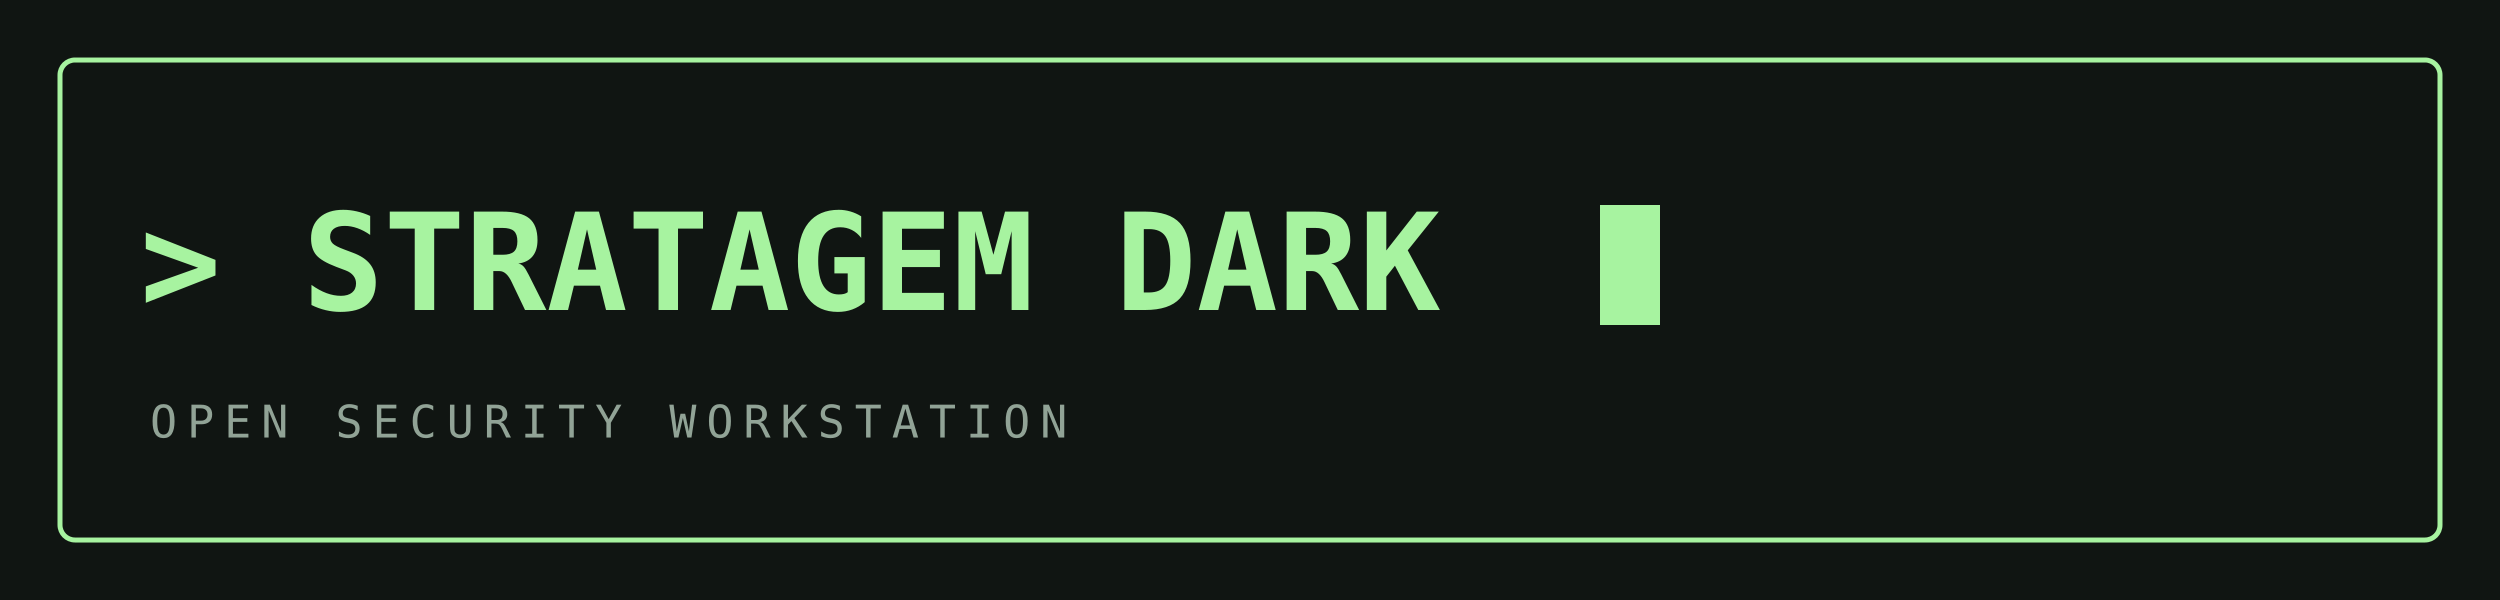
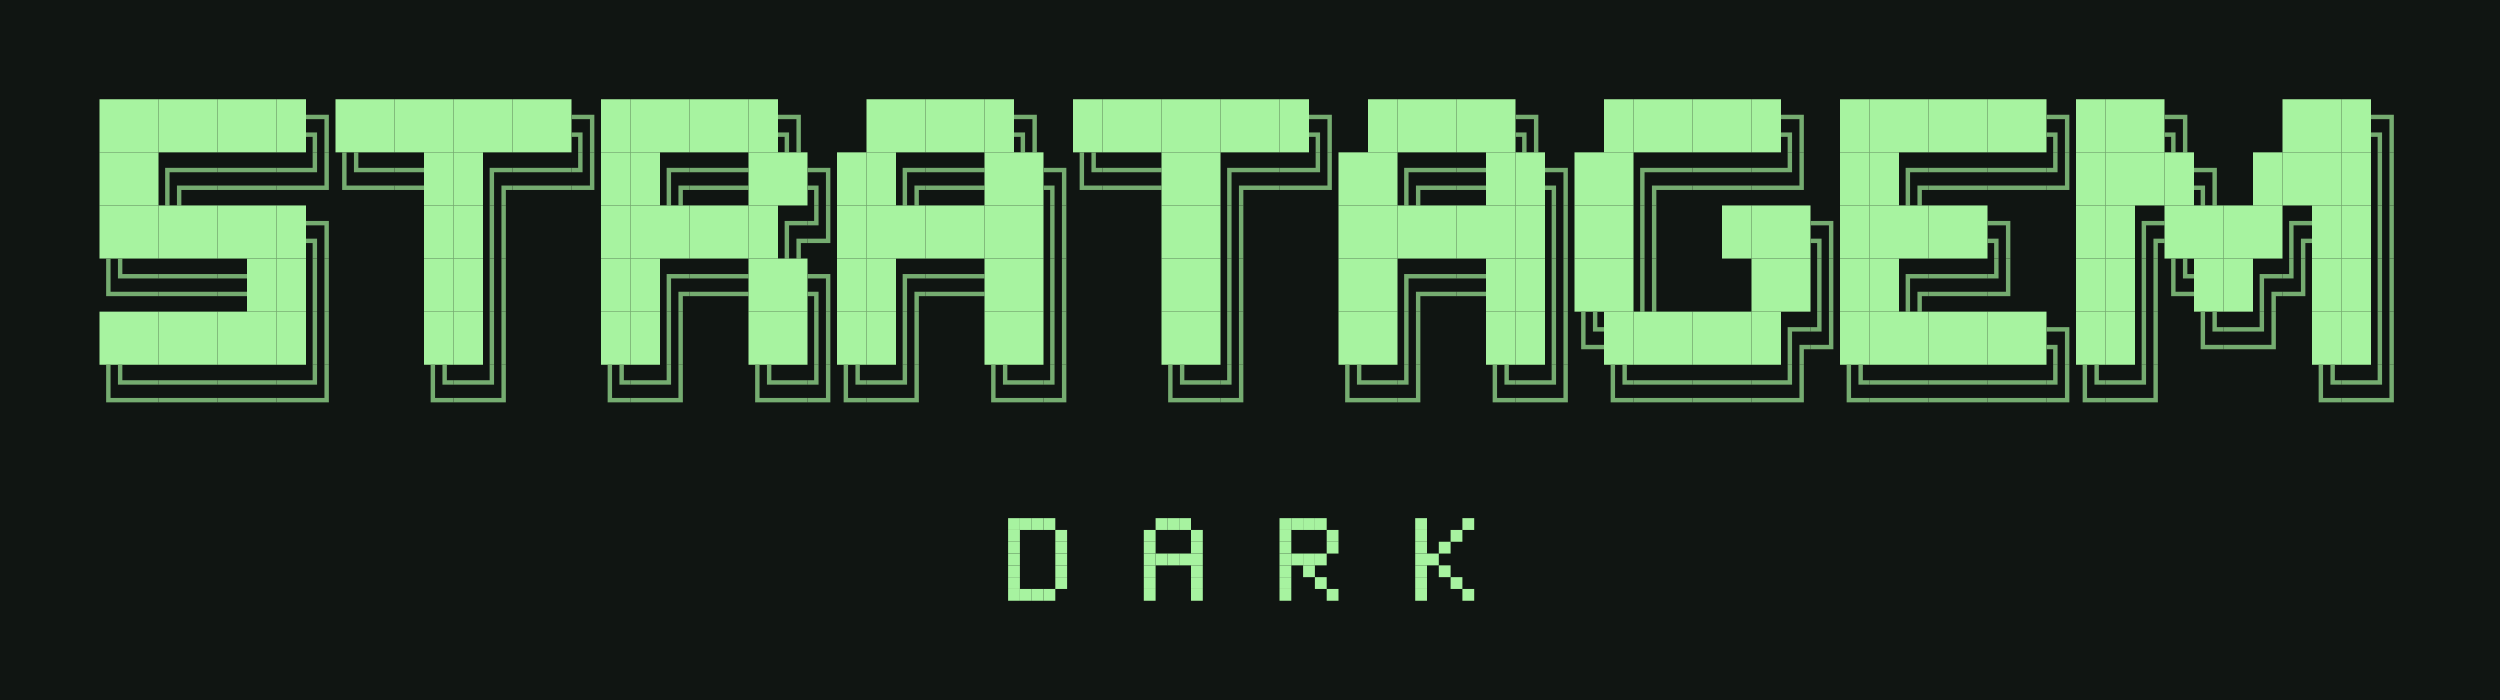
- <svg xmlns="http://www.w3.org/2000/svg" width="1000" height="240" viewBox="0 0 1000 240" role="img" aria-labelledby="title desc">
-   <rect width="1000" height="240" fill="#101512" />
-   <rect x="24" y="24" width="952" height="192" rx="6" fill="none" stroke="#A7F3A0" stroke-width="2" />
-   <text x="56" y="124" fill="#A7F3A0" font-family="monospace" font-size="54" font-weight="bold">&gt; STRATAGEM DARK</text>
-   <rect x="640" y="82" width="24" height="48" fill="#A7F3A0" />
-   <text x="60" y="175" fill="#91A396" font-family="monospace" font-size="18" letter-spacing="4">OPEN SECURITY WORKSTATION</text>
+ <svg xmlns="http://www.w3.org/2000/svg" width="1000" height="280" viewBox="0 0 1000 280" role="img" aria-labelledby="title desc">
+   <rect width="1000" height="280" fill="#101512" />
+   <g transform="translate(39.8 39.7) scale(1.18)">
+     <g fill="#A7F3A0">
+       <rect x="0" y="0" width="10" height="18" />
+       <rect x="10" y="0" width="10" height="18" />
+       <rect x="20" y="0" width="10" height="18" />
+       <rect x="30" y="0" width="10" height="18" />
+       <rect x="40" y="0" width="10" height="18" />
+       <rect x="50" y="0" width="10" height="18" />
+       <rect x="60" y="0" width="10" height="18" />
+       <path transform="translate(70 0)" d="M0 6H7V18 M0 12H3V18" fill="none" stroke="#75ac70" stroke-width="1.5" />
+       <rect x="80" y="0" width="10" height="18" />
+       <rect x="90" y="0" width="10" height="18" />
+       <rect x="100" y="0" width="10" height="18" />
+       <rect x="110" y="0" width="10" height="18" />
+       <rect x="120" y="0" width="10" height="18" />
+       <rect x="130" y="0" width="10" height="18" />
+       <rect x="140" y="0" width="10" height="18" />
+       <rect x="150" y="0" width="10" height="18" />
+       <path transform="translate(160 0)" d="M0 6H7V18 M0 12H3V18" fill="none" stroke="#75ac70" stroke-width="1.5" />
+       <rect x="170" y="0" width="10" height="18" />
+       <rect x="180" y="0" width="10" height="18" />
+       <rect x="190" y="0" width="10" height="18" />
+       <rect x="200" y="0" width="10" height="18" />
+       <rect x="210" y="0" width="10" height="18" />
+       <rect x="220" y="0" width="10" height="18" />
+       <path transform="translate(230 0)" d="M0 6H7V18 M0 12H3V18" fill="none" stroke="#75ac70" stroke-width="1.5" />
+       <rect x="260" y="0" width="10" height="18" />
+       <rect x="270" y="0" width="10" height="18" />
+       <rect x="280" y="0" width="10" height="18" />
+       <rect x="290" y="0" width="10" height="18" />
+       <rect x="300" y="0" width="10" height="18" />
+       <path transform="translate(310 0)" d="M0 6H7V18 M0 12H3V18" fill="none" stroke="#75ac70" stroke-width="1.5" />
+       <rect x="330" y="0" width="10" height="18" />
+       <rect x="340" y="0" width="10" height="18" />
+       <rect x="350" y="0" width="10" height="18" />
+       <rect x="360" y="0" width="10" height="18" />
+       <rect x="370" y="0" width="10" height="18" />
+       <rect x="380" y="0" width="10" height="18" />
+       <rect x="390" y="0" width="10" height="18" />
+       <rect x="400" y="0" width="10" height="18" />
+       <path transform="translate(410 0)" d="M0 6H7V18 M0 12H3V18" fill="none" stroke="#75ac70" stroke-width="1.5" />
+       <rect x="430" y="0" width="10" height="18" />
+       <rect x="440" y="0" width="10" height="18" />
+       <rect x="450" y="0" width="10" height="18" />
+       <rect x="460" y="0" width="10" height="18" />
+       <rect x="470" y="0" width="10" height="18" />
+       <path transform="translate(480 0)" d="M0 6H7V18 M0 12H3V18" fill="none" stroke="#75ac70" stroke-width="1.5" />
+       <rect x="510" y="0" width="10" height="18" />
+       <rect x="520" y="0" width="10" height="18" />
+       <rect x="530" y="0" width="10" height="18" />
+       <rect x="540" y="0" width="10" height="18" />
+       <rect x="550" y="0" width="10" height="18" />
+       <rect x="560" y="0" width="10" height="18" />
+       <path transform="translate(570 0)" d="M0 6H7V18 M0 12H3V18" fill="none" stroke="#75ac70" stroke-width="1.5" />
+       <rect x="590" y="0" width="10" height="18" />
+       <rect x="600" y="0" width="10" height="18" />
+       <rect x="610" y="0" width="10" height="18" />
+       <rect x="620" y="0" width="10" height="18" />
+       <rect x="630" y="0" width="10" height="18" />
+       <rect x="640" y="0" width="10" height="18" />
+       <rect x="650" y="0" width="10" height="18" />
+       <path transform="translate(660 0)" d="M0 6H7V18 M0 12H3V18" fill="none" stroke="#75ac70" stroke-width="1.5" />
+       <rect x="670" y="0" width="10" height="18" />
+       <rect x="680" y="0" width="10" height="18" />
+       <rect x="690" y="0" width="10" height="18" />
+       <path transform="translate(700 0)" d="M0 6H7V18 M0 12H3V18" fill="none" stroke="#75ac70" stroke-width="1.5" />
+       <rect x="740" y="0" width="10" height="18" />
+       <rect x="750" y="0" width="10" height="18" />
+       <rect x="760" y="0" width="10" height="18" />
+       <path transform="translate(770 0)" d="M0 6H7V18 M0 12H3V18" fill="none" stroke="#75ac70" stroke-width="1.5" />
+       <rect x="0" y="18" width="10" height="18" />
+       <rect x="10" y="18" width="10" height="18" />
+       <path transform="translate(20 18)" d="M3 18V6H10 M7 18V12H10" fill="none" stroke="#75ac70" stroke-width="1.5" />
+       <path transform="translate(30 18)" d="M0 6H10 M0 12H10" fill="none" stroke="#75ac70" stroke-width="1.5" />
+       <path transform="translate(40 18)" d="M0 6H10 M0 12H10" fill="none" stroke="#75ac70" stroke-width="1.5" />
+       <path transform="translate(50 18)" d="M0 6H10 M0 12H10" fill="none" stroke="#75ac70" stroke-width="1.5" />
+       <path transform="translate(60 18)" d="M0 6H10 M0 12H10" fill="none" stroke="#75ac70" stroke-width="1.5" />
+       <path transform="translate(70 18)" d="M0 12H7V0 M0 6H3V0" fill="none" stroke="#75ac70" stroke-width="1.5" />
+       <path transform="translate(80 18)" d="M3 0V12H10 M7 0V6H10" fill="none" stroke="#75ac70" stroke-width="1.5" />
+       <path transform="translate(90 18)" d="M0 6H10 M0 12H10" fill="none" stroke="#75ac70" stroke-width="1.5" />
+       <path transform="translate(100 18)" d="M0 6H10 M0 12H10" fill="none" stroke="#75ac70" stroke-width="1.5" />
+       <rect x="110" y="18" width="10" height="18" />
+       <rect x="120" y="18" width="10" height="18" />
+       <path transform="translate(130 18)" d="M3 18V6H10 M7 18V12H10" fill="none" stroke="#75ac70" stroke-width="1.5" />
+       <path transform="translate(140 18)" d="M0 6H10 M0 12H10" fill="none" stroke="#75ac70" stroke-width="1.5" />
+       <path transform="translate(150 18)" d="M0 6H10 M0 12H10" fill="none" stroke="#75ac70" stroke-width="1.5" />
+       <path transform="translate(160 18)" d="M0 12H7V0 M0 6H3V0" fill="none" stroke="#75ac70" stroke-width="1.5" />
+       <rect x="170" y="18" width="10" height="18" />
+       <rect x="180" y="18" width="10" height="18" />
+       <path transform="translate(190 18)" d="M3 18V6H10 M7 18V12H10" fill="none" stroke="#75ac70" stroke-width="1.5" />
+       <path transform="translate(200 18)" d="M0 6H10 M0 12H10" fill="none" stroke="#75ac70" stroke-width="1.5" />
+       <path transform="translate(210 18)" d="M0 6H10 M0 12H10" fill="none" stroke="#75ac70" stroke-width="1.5" />
+       <rect x="220" y="18" width="10" height="18" />
+       <rect x="230" y="18" width="10" height="18" />
+       <path transform="translate(240 18)" d="M0 6H7V18 M0 12H3V18" fill="none" stroke="#75ac70" stroke-width="1.5" />
+       <rect x="250" y="18" width="10" height="18" />
+       <rect x="260" y="18" width="10" height="18" />
+       <path transform="translate(270 18)" d="M3 18V6H10 M7 18V12H10" fill="none" stroke="#75ac70" stroke-width="1.5" />
+       <path transform="translate(280 18)" d="M0 6H10 M0 12H10" fill="none" stroke="#75ac70" stroke-width="1.5" />
+       <path transform="translate(290 18)" d="M0 6H10 M0 12H10" fill="none" stroke="#75ac70" stroke-width="1.5" />
+       <rect x="300" y="18" width="10" height="18" />
+       <rect x="310" y="18" width="10" height="18" />
+       <path transform="translate(320 18)" d="M0 6H7V18 M0 12H3V18" fill="none" stroke="#75ac70" stroke-width="1.5" />
+       <path transform="translate(330 18)" d="M3 0V12H10 M7 0V6H10" fill="none" stroke="#75ac70" stroke-width="1.5" />
+       <path transform="translate(340 18)" d="M0 6H10 M0 12H10" fill="none" stroke="#75ac70" stroke-width="1.5" />
+       <path transform="translate(350 18)" d="M0 6H10 M0 12H10" fill="none" stroke="#75ac70" stroke-width="1.5" />
+       <rect x="360" y="18" width="10" height="18" />
+       <rect x="370" y="18" width="10" height="18" />
+       <path transform="translate(380 18)" d="M3 18V6H10 M7 18V12H10" fill="none" stroke="#75ac70" stroke-width="1.5" />
+       <path transform="translate(390 18)" d="M0 6H10 M0 12H10" fill="none" stroke="#75ac70" stroke-width="1.5" />
+       <path transform="translate(400 18)" d="M0 6H10 M0 12H10" fill="none" stroke="#75ac70" stroke-width="1.5" />
+       <path transform="translate(410 18)" d="M0 12H7V0 M0 6H3V0" fill="none" stroke="#75ac70" stroke-width="1.5" />
+       <rect x="420" y="18" width="10" height="18" />
+       <rect x="430" y="18" width="10" height="18" />
+       <path transform="translate(440 18)" d="M3 18V6H10 M7 18V12H10" fill="none" stroke="#75ac70" stroke-width="1.5" />
+       <path transform="translate(450 18)" d="M0 6H10 M0 12H10" fill="none" stroke="#75ac70" stroke-width="1.5" />
+       <path transform="translate(460 18)" d="M0 6H10 M0 12H10" fill="none" stroke="#75ac70" stroke-width="1.5" />
+       <rect x="470" y="18" width="10" height="18" />
+       <rect x="480" y="18" width="10" height="18" />
+       <path transform="translate(490 18)" d="M0 6H7V18 M0 12H3V18" fill="none" stroke="#75ac70" stroke-width="1.5" />
+       <rect x="500" y="18" width="10" height="18" />
+       <rect x="510" y="18" width="10" height="18" />
+       <path transform="translate(520 18)" d="M3 18V6H10 M7 18V12H10" fill="none" stroke="#75ac70" stroke-width="1.5" />
+       <path transform="translate(530 18)" d="M0 6H10 M0 12H10" fill="none" stroke="#75ac70" stroke-width="1.5" />
+       <path transform="translate(540 18)" d="M0 6H10 M0 12H10" fill="none" stroke="#75ac70" stroke-width="1.5" />
+       <path transform="translate(550 18)" d="M0 6H10 M0 12H10" fill="none" stroke="#75ac70" stroke-width="1.5" />
+       <path transform="translate(560 18)" d="M0 6H10 M0 12H10" fill="none" stroke="#75ac70" stroke-width="1.5" />
+       <path transform="translate(570 18)" d="M0 12H7V0 M0 6H3V0" fill="none" stroke="#75ac70" stroke-width="1.5" />
+       <rect x="590" y="18" width="10" height="18" />
+       <rect x="600" y="18" width="10" height="18" />
+       <path transform="translate(610 18)" d="M3 18V6H10 M7 18V12H10" fill="none" stroke="#75ac70" stroke-width="1.5" />
+       <path transform="translate(620 18)" d="M0 6H10 M0 12H10" fill="none" stroke="#75ac70" stroke-width="1.5" />
+       <path transform="translate(630 18)" d="M0 6H10 M0 12H10" fill="none" stroke="#75ac70" stroke-width="1.5" />
+       <path transform="translate(640 18)" d="M0 6H10 M0 12H10" fill="none" stroke="#75ac70" stroke-width="1.5" />
+       <path transform="translate(650 18)" d="M0 6H10 M0 12H10" fill="none" stroke="#75ac70" stroke-width="1.5" />
+       <path transform="translate(660 18)" d="M0 12H7V0 M0 6H3V0" fill="none" stroke="#75ac70" stroke-width="1.5" />
+       <rect x="670" y="18" width="10" height="18" />
+       <rect x="680" y="18" width="10" height="18" />
+       <rect x="690" y="18" width="10" height="18" />
+       <rect x="700" y="18" width="10" height="18" />
+       <path transform="translate(710 18)" d="M0 6H7V18 M0 12H3V18" fill="none" stroke="#75ac70" stroke-width="1.5" />
+       <rect x="730" y="18" width="10" height="18" />
+       <rect x="740" y="18" width="10" height="18" />
+       <rect x="750" y="18" width="10" height="18" />
+       <rect x="760" y="18" width="10" height="18" />
+       <path transform="translate(770 18)" d="M3 0V18 M7 0V18" fill="none" stroke="#75ac70" stroke-width="1.5" />
+       <rect x="0" y="36" width="10" height="18" />
+       <rect x="10" y="36" width="10" height="18" />
+       <rect x="20" y="36" width="10" height="18" />
+       <rect x="30" y="36" width="10" height="18" />
+       <rect x="40" y="36" width="10" height="18" />
+       <rect x="50" y="36" width="10" height="18" />
+       <rect x="60" y="36" width="10" height="18" />
+       <path transform="translate(70 36)" d="M0 6H7V18 M0 12H3V18" fill="none" stroke="#75ac70" stroke-width="1.5" />
+       <rect x="110" y="36" width="10" height="18" />
+       <rect x="120" y="36" width="10" height="18" />
+       <path transform="translate(130 36)" d="M3 0V18 M7 0V18" fill="none" stroke="#75ac70" stroke-width="1.5" />
+       <rect x="170" y="36" width="10" height="18" />
+       <rect x="180" y="36" width="10" height="18" />
+       <rect x="190" y="36" width="10" height="18" />
+       <rect x="200" y="36" width="10" height="18" />
+       <rect x="210" y="36" width="10" height="18" />
+       <rect x="220" y="36" width="10" height="18" />
+       <path transform="translate(230 36)" d="M3 18V6H10 M7 18V12H10" fill="none" stroke="#75ac70" stroke-width="1.5" />
+       <path transform="translate(240 36)" d="M0 12H7V0 M0 6H3V0" fill="none" stroke="#75ac70" stroke-width="1.5" />
+       <rect x="250" y="36" width="10" height="18" />
+       <rect x="260" y="36" width="10" height="18" />
+       <rect x="270" y="36" width="10" height="18" />
+       <rect x="280" y="36" width="10" height="18" />
+       <rect x="290" y="36" width="10" height="18" />
+       <rect x="300" y="36" width="10" height="18" />
+       <rect x="310" y="36" width="10" height="18" />
+       <path transform="translate(320 36)" d="M3 0V18 M7 0V18" fill="none" stroke="#75ac70" stroke-width="1.5" />
+       <rect x="360" y="36" width="10" height="18" />
+       <rect x="370" y="36" width="10" height="18" />
+       <path transform="translate(380 36)" d="M3 0V18 M7 0V18" fill="none" stroke="#75ac70" stroke-width="1.5" />
+       <rect x="420" y="36" width="10" height="18" />
+       <rect x="430" y="36" width="10" height="18" />
+       <rect x="440" y="36" width="10" height="18" />
+       <rect x="450" y="36" width="10" height="18" />
+       <rect x="460" y="36" width="10" height="18" />
+       <rect x="470" y="36" width="10" height="18" />
+       <rect x="480" y="36" width="10" height="18" />
+       <path transform="translate(490 36)" d="M3 0V18 M7 0V18" fill="none" stroke="#75ac70" stroke-width="1.5" />
+       <rect x="500" y="36" width="10" height="18" />
+       <rect x="510" y="36" width="10" height="18" />
+       <path transform="translate(520 36)" d="M3 0V18 M7 0V18" fill="none" stroke="#75ac70" stroke-width="1.5" />
+       <rect x="550" y="36" width="10" height="18" />
+       <rect x="560" y="36" width="10" height="18" />
+       <rect x="570" y="36" width="10" height="18" />
+       <path transform="translate(580 36)" d="M0 6H7V18 M0 12H3V18" fill="none" stroke="#75ac70" stroke-width="1.5" />
+       <rect x="590" y="36" width="10" height="18" />
+       <rect x="600" y="36" width="10" height="18" />
+       <rect x="610" y="36" width="10" height="18" />
+       <rect x="620" y="36" width="10" height="18" />
+       <rect x="630" y="36" width="10" height="18" />
+       <path transform="translate(640 36)" d="M0 6H7V18 M0 12H3V18" fill="none" stroke="#75ac70" stroke-width="1.5" />
+       <rect x="670" y="36" width="10" height="18" />
+       <rect x="680" y="36" width="10" height="18" />
+       <path transform="translate(690 36)" d="M3 18V6H10 M7 18V12H10" fill="none" stroke="#75ac70" stroke-width="1.5" />
+       <rect x="700" y="36" width="10" height="18" />
+       <rect x="710" y="36" width="10" height="18" />
+       <rect x="720" y="36" width="10" height="18" />
+       <rect x="730" y="36" width="10" height="18" />
+       <path transform="translate(740 36)" d="M3 18V6H10 M7 18V12H10" fill="none" stroke="#75ac70" stroke-width="1.5" />
+       <rect x="750" y="36" width="10" height="18" />
+       <rect x="760" y="36" width="10" height="18" />
+       <path transform="translate(770 36)" d="M3 0V18 M7 0V18" fill="none" stroke="#75ac70" stroke-width="1.5" />
+       <path transform="translate(0 54)" d="M3 0V12H10 M7 0V6H10" fill="none" stroke="#75ac70" stroke-width="1.5" />
+       <path transform="translate(10 54)" d="M0 6H10 M0 12H10" fill="none" stroke="#75ac70" stroke-width="1.5" />
+       <path transform="translate(20 54)" d="M0 6H10 M0 12H10" fill="none" stroke="#75ac70" stroke-width="1.5" />
+       <path transform="translate(30 54)" d="M0 6H10 M0 12H10" fill="none" stroke="#75ac70" stroke-width="1.5" />
+       <path transform="translate(40 54)" d="M0 6H10 M0 12H10" fill="none" stroke="#75ac70" stroke-width="1.5" />
+       <rect x="50" y="54" width="10" height="18" />
+       <rect x="60" y="54" width="10" height="18" />
+       <path transform="translate(70 54)" d="M3 0V18 M7 0V18" fill="none" stroke="#75ac70" stroke-width="1.5" />
+       <rect x="110" y="54" width="10" height="18" />
+       <rect x="120" y="54" width="10" height="18" />
+       <path transform="translate(130 54)" d="M3 0V18 M7 0V18" fill="none" stroke="#75ac70" stroke-width="1.5" />
+       <rect x="170" y="54" width="10" height="18" />
+       <rect x="180" y="54" width="10" height="18" />
+       <path transform="translate(190 54)" d="M3 18V6H10 M7 18V12H10" fill="none" stroke="#75ac70" stroke-width="1.5" />
+       <path transform="translate(200 54)" d="M0 6H10 M0 12H10" fill="none" stroke="#75ac70" stroke-width="1.5" />
+       <path transform="translate(210 54)" d="M0 6H10 M0 12H10" fill="none" stroke="#75ac70" stroke-width="1.5" />
+       <rect x="220" y="54" width="10" height="18" />
+       <rect x="230" y="54" width="10" height="18" />
+       <path transform="translate(240 54)" d="M0 6H7V18 M0 12H3V18" fill="none" stroke="#75ac70" stroke-width="1.5" />
+       <rect x="250" y="54" width="10" height="18" />
+       <rect x="260" y="54" width="10" height="18" />
+       <path transform="translate(270 54)" d="M3 18V6H10 M7 18V12H10" fill="none" stroke="#75ac70" stroke-width="1.5" />
+       <path transform="translate(280 54)" d="M0 6H10 M0 12H10" fill="none" stroke="#75ac70" stroke-width="1.5" />
+       <path transform="translate(290 54)" d="M0 6H10 M0 12H10" fill="none" stroke="#75ac70" stroke-width="1.5" />
+       <rect x="300" y="54" width="10" height="18" />
+       <rect x="310" y="54" width="10" height="18" />
+       <path transform="translate(320 54)" d="M3 0V18 M7 0V18" fill="none" stroke="#75ac70" stroke-width="1.5" />
+       <rect x="360" y="54" width="10" height="18" />
+       <rect x="370" y="54" width="10" height="18" />
+       <path transform="translate(380 54)" d="M3 0V18 M7 0V18" fill="none" stroke="#75ac70" stroke-width="1.5" />
+       <rect x="420" y="54" width="10" height="18" />
+       <rect x="430" y="54" width="10" height="18" />
+       <path transform="translate(440 54)" d="M3 18V6H10 M7 18V12H10" fill="none" stroke="#75ac70" stroke-width="1.5" />
+       <path transform="translate(450 54)" d="M0 6H10 M0 12H10" fill="none" stroke="#75ac70" stroke-width="1.5" />
+       <path transform="translate(460 54)" d="M0 6H10 M0 12H10" fill="none" stroke="#75ac70" stroke-width="1.5" />
+       <rect x="470" y="54" width="10" height="18" />
+       <rect x="480" y="54" width="10" height="18" />
+       <path transform="translate(490 54)" d="M3 0V18 M7 0V18" fill="none" stroke="#75ac70" stroke-width="1.5" />
+       <rect x="500" y="54" width="10" height="18" />
+       <rect x="510" y="54" width="10" height="18" />
+       <path transform="translate(520 54)" d="M3 0V18 M7 0V18" fill="none" stroke="#75ac70" stroke-width="1.5" />
+       <rect x="560" y="54" width="10" height="18" />
+       <rect x="570" y="54" width="10" height="18" />
+       <path transform="translate(580 54)" d="M3 0V18 M7 0V18" fill="none" stroke="#75ac70" stroke-width="1.5" />
+       <rect x="590" y="54" width="10" height="18" />
+       <rect x="600" y="54" width="10" height="18" />
+       <path transform="translate(610 54)" d="M3 18V6H10 M7 18V12H10" fill="none" stroke="#75ac70" stroke-width="1.5" />
+       <path transform="translate(620 54)" d="M0 6H10 M0 12H10" fill="none" stroke="#75ac70" stroke-width="1.5" />
+       <path transform="translate(630 54)" d="M0 6H10 M0 12H10" fill="none" stroke="#75ac70" stroke-width="1.5" />
+       <path transform="translate(640 54)" d="M0 12H7V0 M0 6H3V0" fill="none" stroke="#75ac70" stroke-width="1.5" />
+       <rect x="670" y="54" width="10" height="18" />
+       <rect x="680" y="54" width="10" height="18" />
+       <path transform="translate(690 54)" d="M3 0V18 M7 0V18" fill="none" stroke="#75ac70" stroke-width="1.5" />
+       <path transform="translate(700 54)" d="M3 0V12H10 M7 0V6H10" fill="none" stroke="#75ac70" stroke-width="1.5" />
+       <rect x="710" y="54" width="10" height="18" />
+       <rect x="720" y="54" width="10" height="18" />
+       <path transform="translate(730 54)" d="M3 18V6H10 M7 18V12H10" fill="none" stroke="#75ac70" stroke-width="1.5" />
+       <path transform="translate(740 54)" d="M0 12H7V0 M0 6H3V0" fill="none" stroke="#75ac70" stroke-width="1.5" />
+       <rect x="750" y="54" width="10" height="18" />
+       <rect x="760" y="54" width="10" height="18" />
+       <path transform="translate(770 54)" d="M3 0V18 M7 0V18" fill="none" stroke="#75ac70" stroke-width="1.5" />
+       <rect x="0" y="72" width="10" height="18" />
+       <rect x="10" y="72" width="10" height="18" />
+       <rect x="20" y="72" width="10" height="18" />
+       <rect x="30" y="72" width="10" height="18" />
+       <rect x="40" y="72" width="10" height="18" />
+       <rect x="50" y="72" width="10" height="18" />
+       <rect x="60" y="72" width="10" height="18" />
+       <path transform="translate(70 72)" d="M3 0V18 M7 0V18" fill="none" stroke="#75ac70" stroke-width="1.5" />
+       <rect x="110" y="72" width="10" height="18" />
+       <rect x="120" y="72" width="10" height="18" />
+       <path transform="translate(130 72)" d="M3 0V18 M7 0V18" fill="none" stroke="#75ac70" stroke-width="1.5" />
+       <rect x="170" y="72" width="10" height="18" />
+       <rect x="180" y="72" width="10" height="18" />
+       <path transform="translate(190 72)" d="M3 0V18 M7 0V18" fill="none" stroke="#75ac70" stroke-width="1.5" />
+       <rect x="220" y="72" width="10" height="18" />
+       <rect x="230" y="72" width="10" height="18" />
+       <path transform="translate(240 72)" d="M3 0V18 M7 0V18" fill="none" stroke="#75ac70" stroke-width="1.5" />
+       <rect x="250" y="72" width="10" height="18" />
+       <rect x="260" y="72" width="10" height="18" />
+       <path transform="translate(270 72)" d="M3 0V18 M7 0V18" fill="none" stroke="#75ac70" stroke-width="1.5" />
+       <rect x="300" y="72" width="10" height="18" />
+       <rect x="310" y="72" width="10" height="18" />
+       <path transform="translate(320 72)" d="M3 0V18 M7 0V18" fill="none" stroke="#75ac70" stroke-width="1.5" />
+       <rect x="360" y="72" width="10" height="18" />
+       <rect x="370" y="72" width="10" height="18" />
+       <path transform="translate(380 72)" d="M3 0V18 M7 0V18" fill="none" stroke="#75ac70" stroke-width="1.5" />
+       <rect x="420" y="72" width="10" height="18" />
+       <rect x="430" y="72" width="10" height="18" />
+       <path transform="translate(440 72)" d="M3 0V18 M7 0V18" fill="none" stroke="#75ac70" stroke-width="1.5" />
+       <rect x="470" y="72" width="10" height="18" />
+       <rect x="480" y="72" width="10" height="18" />
+       <path transform="translate(490 72)" d="M3 0V18 M7 0V18" fill="none" stroke="#75ac70" stroke-width="1.5" />
+       <path transform="translate(500 72)" d="M3 0V12H10 M7 0V6H10" fill="none" stroke="#75ac70" stroke-width="1.5" />
+       <rect x="510" y="72" width="10" height="18" />
+       <rect x="520" y="72" width="10" height="18" />
+       <rect x="530" y="72" width="10" height="18" />
+       <rect x="540" y="72" width="10" height="18" />
+       <rect x="550" y="72" width="10" height="18" />
+       <rect x="560" y="72" width="10" height="18" />
+       <path transform="translate(570 72)" d="M3 18V6H10 M7 18V12H10" fill="none" stroke="#75ac70" stroke-width="1.5" />
+       <path transform="translate(580 72)" d="M0 12H7V0 M0 6H3V0" fill="none" stroke="#75ac70" stroke-width="1.5" />
+       <rect x="590" y="72" width="10" height="18" />
+       <rect x="600" y="72" width="10" height="18" />
+       <rect x="610" y="72" width="10" height="18" />
+       <rect x="620" y="72" width="10" height="18" />
+       <rect x="630" y="72" width="10" height="18" />
+       <rect x="640" y="72" width="10" height="18" />
+       <rect x="650" y="72" width="10" height="18" />
+       <path transform="translate(660 72)" d="M0 6H7V18 M0 12H3V18" fill="none" stroke="#75ac70" stroke-width="1.5" />
+       <rect x="670" y="72" width="10" height="18" />
+       <rect x="680" y="72" width="10" height="18" />
+       <path transform="translate(690 72)" d="M3 0V18 M7 0V18" fill="none" stroke="#75ac70" stroke-width="1.5" />
+       <path transform="translate(710 72)" d="M3 0V12H10 M7 0V6H10" fill="none" stroke="#75ac70" stroke-width="1.5" />
+       <path transform="translate(720 72)" d="M0 6H10 M0 12H10" fill="none" stroke="#75ac70" stroke-width="1.5" />
+       <path transform="translate(730 72)" d="M0 12H7V0 M0 6H3V0" fill="none" stroke="#75ac70" stroke-width="1.5" />
+       <rect x="750" y="72" width="10" height="18" />
+       <rect x="760" y="72" width="10" height="18" />
+       <path transform="translate(770 72)" d="M3 0V18 M7 0V18" fill="none" stroke="#75ac70" stroke-width="1.5" />
+       <path transform="translate(0 90)" d="M3 0V12H10 M7 0V6H10" fill="none" stroke="#75ac70" stroke-width="1.5" />
+       <path transform="translate(10 90)" d="M0 6H10 M0 12H10" fill="none" stroke="#75ac70" stroke-width="1.5" />
+       <path transform="translate(20 90)" d="M0 6H10 M0 12H10" fill="none" stroke="#75ac70" stroke-width="1.5" />
+       <path transform="translate(30 90)" d="M0 6H10 M0 12H10" fill="none" stroke="#75ac70" stroke-width="1.5" />
+       <path transform="translate(40 90)" d="M0 6H10 M0 12H10" fill="none" stroke="#75ac70" stroke-width="1.5" />
+       <path transform="translate(50 90)" d="M0 6H10 M0 12H10" fill="none" stroke="#75ac70" stroke-width="1.5" />
+       <path transform="translate(60 90)" d="M0 6H10 M0 12H10" fill="none" stroke="#75ac70" stroke-width="1.5" />
+       <path transform="translate(70 90)" d="M0 12H7V0 M0 6H3V0" fill="none" stroke="#75ac70" stroke-width="1.5" />
+       <path transform="translate(110 90)" d="M3 0V12H10 M7 0V6H10" fill="none" stroke="#75ac70" stroke-width="1.5" />
+       <path transform="translate(120 90)" d="M0 6H10 M0 12H10" fill="none" stroke="#75ac70" stroke-width="1.5" />
+       <path transform="translate(130 90)" d="M0 12H7V0 M0 6H3V0" fill="none" stroke="#75ac70" stroke-width="1.5" />
+       <path transform="translate(170 90)" d="M3 0V12H10 M7 0V6H10" fill="none" stroke="#75ac70" stroke-width="1.5" />
+       <path transform="translate(180 90)" d="M0 6H10 M0 12H10" fill="none" stroke="#75ac70" stroke-width="1.5" />
+       <path transform="translate(190 90)" d="M0 12H7V0 M0 6H3V0" fill="none" stroke="#75ac70" stroke-width="1.5" />
+       <path transform="translate(220 90)" d="M3 0V12H10 M7 0V6H10" fill="none" stroke="#75ac70" stroke-width="1.5" />
+       <path transform="translate(230 90)" d="M0 6H10 M0 12H10" fill="none" stroke="#75ac70" stroke-width="1.5" />
+       <path transform="translate(240 90)" d="M0 12H7V0 M0 6H3V0" fill="none" stroke="#75ac70" stroke-width="1.5" />
+       <path transform="translate(250 90)" d="M3 0V12H10 M7 0V6H10" fill="none" stroke="#75ac70" stroke-width="1.5" />
+       <path transform="translate(260 90)" d="M0 6H10 M0 12H10" fill="none" stroke="#75ac70" stroke-width="1.5" />
+       <path transform="translate(270 90)" d="M0 12H7V0 M0 6H3V0" fill="none" stroke="#75ac70" stroke-width="1.5" />
+       <path transform="translate(300 90)" d="M3 0V12H10 M7 0V6H10" fill="none" stroke="#75ac70" stroke-width="1.5" />
+       <path transform="translate(310 90)" d="M0 6H10 M0 12H10" fill="none" stroke="#75ac70" stroke-width="1.5" />
+       <path transform="translate(320 90)" d="M0 12H7V0 M0 6H3V0" fill="none" stroke="#75ac70" stroke-width="1.5" />
+       <path transform="translate(360 90)" d="M3 0V12H10 M7 0V6H10" fill="none" stroke="#75ac70" stroke-width="1.5" />
+       <path transform="translate(370 90)" d="M0 6H10 M0 12H10" fill="none" stroke="#75ac70" stroke-width="1.5" />
+       <path transform="translate(380 90)" d="M0 12H7V0 M0 6H3V0" fill="none" stroke="#75ac70" stroke-width="1.5" />
+       <path transform="translate(420 90)" d="M3 0V12H10 M7 0V6H10" fill="none" stroke="#75ac70" stroke-width="1.5" />
+       <path transform="translate(430 90)" d="M0 6H10 M0 12H10" fill="none" stroke="#75ac70" stroke-width="1.5" />
+       <path transform="translate(440 90)" d="M0 12H7V0 M0 6H3V0" fill="none" stroke="#75ac70" stroke-width="1.5" />
+       <path transform="translate(470 90)" d="M3 0V12H10 M7 0V6H10" fill="none" stroke="#75ac70" stroke-width="1.5" />
+       <path transform="translate(480 90)" d="M0 6H10 M0 12H10" fill="none" stroke="#75ac70" stroke-width="1.5" />
+       <path transform="translate(490 90)" d="M0 12H7V0 M0 6H3V0" fill="none" stroke="#75ac70" stroke-width="1.5" />
+       <path transform="translate(510 90)" d="M3 0V12H10 M7 0V6H10" fill="none" stroke="#75ac70" stroke-width="1.5" />
+       <path transform="translate(520 90)" d="M0 6H10 M0 12H10" fill="none" stroke="#75ac70" stroke-width="1.5" />
+       <path transform="translate(530 90)" d="M0 6H10 M0 12H10" fill="none" stroke="#75ac70" stroke-width="1.5" />
+       <path transform="translate(540 90)" d="M0 6H10 M0 12H10" fill="none" stroke="#75ac70" stroke-width="1.5" />
+       <path transform="translate(550 90)" d="M0 6H10 M0 12H10" fill="none" stroke="#75ac70" stroke-width="1.5" />
+       <path transform="translate(560 90)" d="M0 6H10 M0 12H10" fill="none" stroke="#75ac70" stroke-width="1.5" />
+       <path transform="translate(570 90)" d="M0 12H7V0 M0 6H3V0" fill="none" stroke="#75ac70" stroke-width="1.5" />
+       <path transform="translate(590 90)" d="M3 0V12H10 M7 0V6H10" fill="none" stroke="#75ac70" stroke-width="1.5" />
+       <path transform="translate(600 90)" d="M0 6H10 M0 12H10" fill="none" stroke="#75ac70" stroke-width="1.5" />
+       <path transform="translate(610 90)" d="M0 6H10 M0 12H10" fill="none" stroke="#75ac70" stroke-width="1.5" />
+       <path transform="translate(620 90)" d="M0 6H10 M0 12H10" fill="none" stroke="#75ac70" stroke-width="1.5" />
+       <path transform="translate(630 90)" d="M0 6H10 M0 12H10" fill="none" stroke="#75ac70" stroke-width="1.5" />
+       <path transform="translate(640 90)" d="M0 6H10 M0 12H10" fill="none" stroke="#75ac70" stroke-width="1.5" />
+       <path transform="translate(650 90)" d="M0 6H10 M0 12H10" fill="none" stroke="#75ac70" stroke-width="1.5" />
+       <path transform="translate(660 90)" d="M0 12H7V0 M0 6H3V0" fill="none" stroke="#75ac70" stroke-width="1.5" />
+       <path transform="translate(670 90)" d="M3 0V12H10 M7 0V6H10" fill="none" stroke="#75ac70" stroke-width="1.5" />
+       <path transform="translate(680 90)" d="M0 6H10 M0 12H10" fill="none" stroke="#75ac70" stroke-width="1.5" />
+       <path transform="translate(690 90)" d="M0 12H7V0 M0 6H3V0" fill="none" stroke="#75ac70" stroke-width="1.5" />
+       <path transform="translate(750 90)" d="M3 0V12H10 M7 0V6H10" fill="none" stroke="#75ac70" stroke-width="1.5" />
+       <path transform="translate(760 90)" d="M0 6H10 M0 12H10" fill="none" stroke="#75ac70" stroke-width="1.5" />
+       <path transform="translate(770 90)" d="M0 12H7V0 M0 6H3V0" fill="none" stroke="#75ac70" stroke-width="1.5" />
+       <rect x="308.0" y="142" width="4" height="4" />
+       <rect x="312.0" y="142" width="4" height="4" />
+       <rect x="316.0" y="142" width="4" height="4" />
+       <rect x="320.0" y="142" width="4" height="4" />
+       <rect x="308.0" y="146" width="4" height="4" />
+       <rect x="324.0" y="146" width="4" height="4" />
+       <rect x="308.0" y="150" width="4" height="4" />
+       <rect x="324.0" y="150" width="4" height="4" />
+       <rect x="308.0" y="154" width="4" height="4" />
+       <rect x="324.0" y="154" width="4" height="4" />
+       <rect x="308.0" y="158" width="4" height="4" />
+       <rect x="324.0" y="158" width="4" height="4" />
+       <rect x="308.0" y="162" width="4" height="4" />
+       <rect x="324.0" y="162" width="4" height="4" />
+       <rect x="308.0" y="166" width="4" height="4" />
+       <rect x="312.0" y="166" width="4" height="4" />
+       <rect x="316.0" y="166" width="4" height="4" />
+       <rect x="320.0" y="166" width="4" height="4" />
+       <rect x="358.0" y="142" width="4" height="4" />
+       <rect x="362.0" y="142" width="4" height="4" />
+       <rect x="366.0" y="142" width="4" height="4" />
+       <rect x="354.0" y="146" width="4" height="4" />
+       <rect x="370.0" y="146" width="4" height="4" />
+       <rect x="354.0" y="150" width="4" height="4" />
+       <rect x="370.0" y="150" width="4" height="4" />
+       <rect x="354.0" y="154" width="4" height="4" />
+       <rect x="358.0" y="154" width="4" height="4" />
+       <rect x="362.0" y="154" width="4" height="4" />
+       <rect x="366.0" y="154" width="4" height="4" />
+       <rect x="370.0" y="154" width="4" height="4" />
+       <rect x="354.0" y="158" width="4" height="4" />
+       <rect x="370.0" y="158" width="4" height="4" />
+       <rect x="354.0" y="162" width="4" height="4" />
+       <rect x="370.0" y="162" width="4" height="4" />
+       <rect x="354.0" y="166" width="4" height="4" />
+       <rect x="370.0" y="166" width="4" height="4" />
+       <rect x="400.0" y="142" width="4" height="4" />
+       <rect x="404.0" y="142" width="4" height="4" />
+       <rect x="408.0" y="142" width="4" height="4" />
+       <rect x="412.0" y="142" width="4" height="4" />
+       <rect x="400.0" y="146" width="4" height="4" />
+       <rect x="416.0" y="146" width="4" height="4" />
+       <rect x="400.0" y="150" width="4" height="4" />
+       <rect x="416.0" y="150" width="4" height="4" />
+       <rect x="400.0" y="154" width="4" height="4" />
+       <rect x="404.0" y="154" width="4" height="4" />
+       <rect x="408.0" y="154" width="4" height="4" />
+       <rect x="412.0" y="154" width="4" height="4" />
+       <rect x="400.0" y="158" width="4" height="4" />
+       <rect x="408.0" y="158" width="4" height="4" />
+       <rect x="400.0" y="162" width="4" height="4" />
+       <rect x="412.0" y="162" width="4" height="4" />
+       <rect x="400.0" y="166" width="4" height="4" />
+       <rect x="416.0" y="166" width="4" height="4" />
+       <rect x="446.0" y="142" width="4" height="4" />
+       <rect x="462.0" y="142" width="4" height="4" />
+       <rect x="446.0" y="146" width="4" height="4" />
+       <rect x="458.0" y="146" width="4" height="4" />
+       <rect x="446.0" y="150" width="4" height="4" />
+       <rect x="454.0" y="150" width="4" height="4" />
+       <rect x="446.0" y="154" width="4" height="4" />
+       <rect x="450.0" y="154" width="4" height="4" />
+       <rect x="446.0" y="158" width="4" height="4" />
+       <rect x="454.0" y="158" width="4" height="4" />
+       <rect x="446.0" y="162" width="4" height="4" />
+       <rect x="458.0" y="162" width="4" height="4" />
+       <rect x="446.0" y="166" width="4" height="4" />
+       <rect x="462.0" y="166" width="4" height="4" />
+     </g>
+   </g>
</svg>
